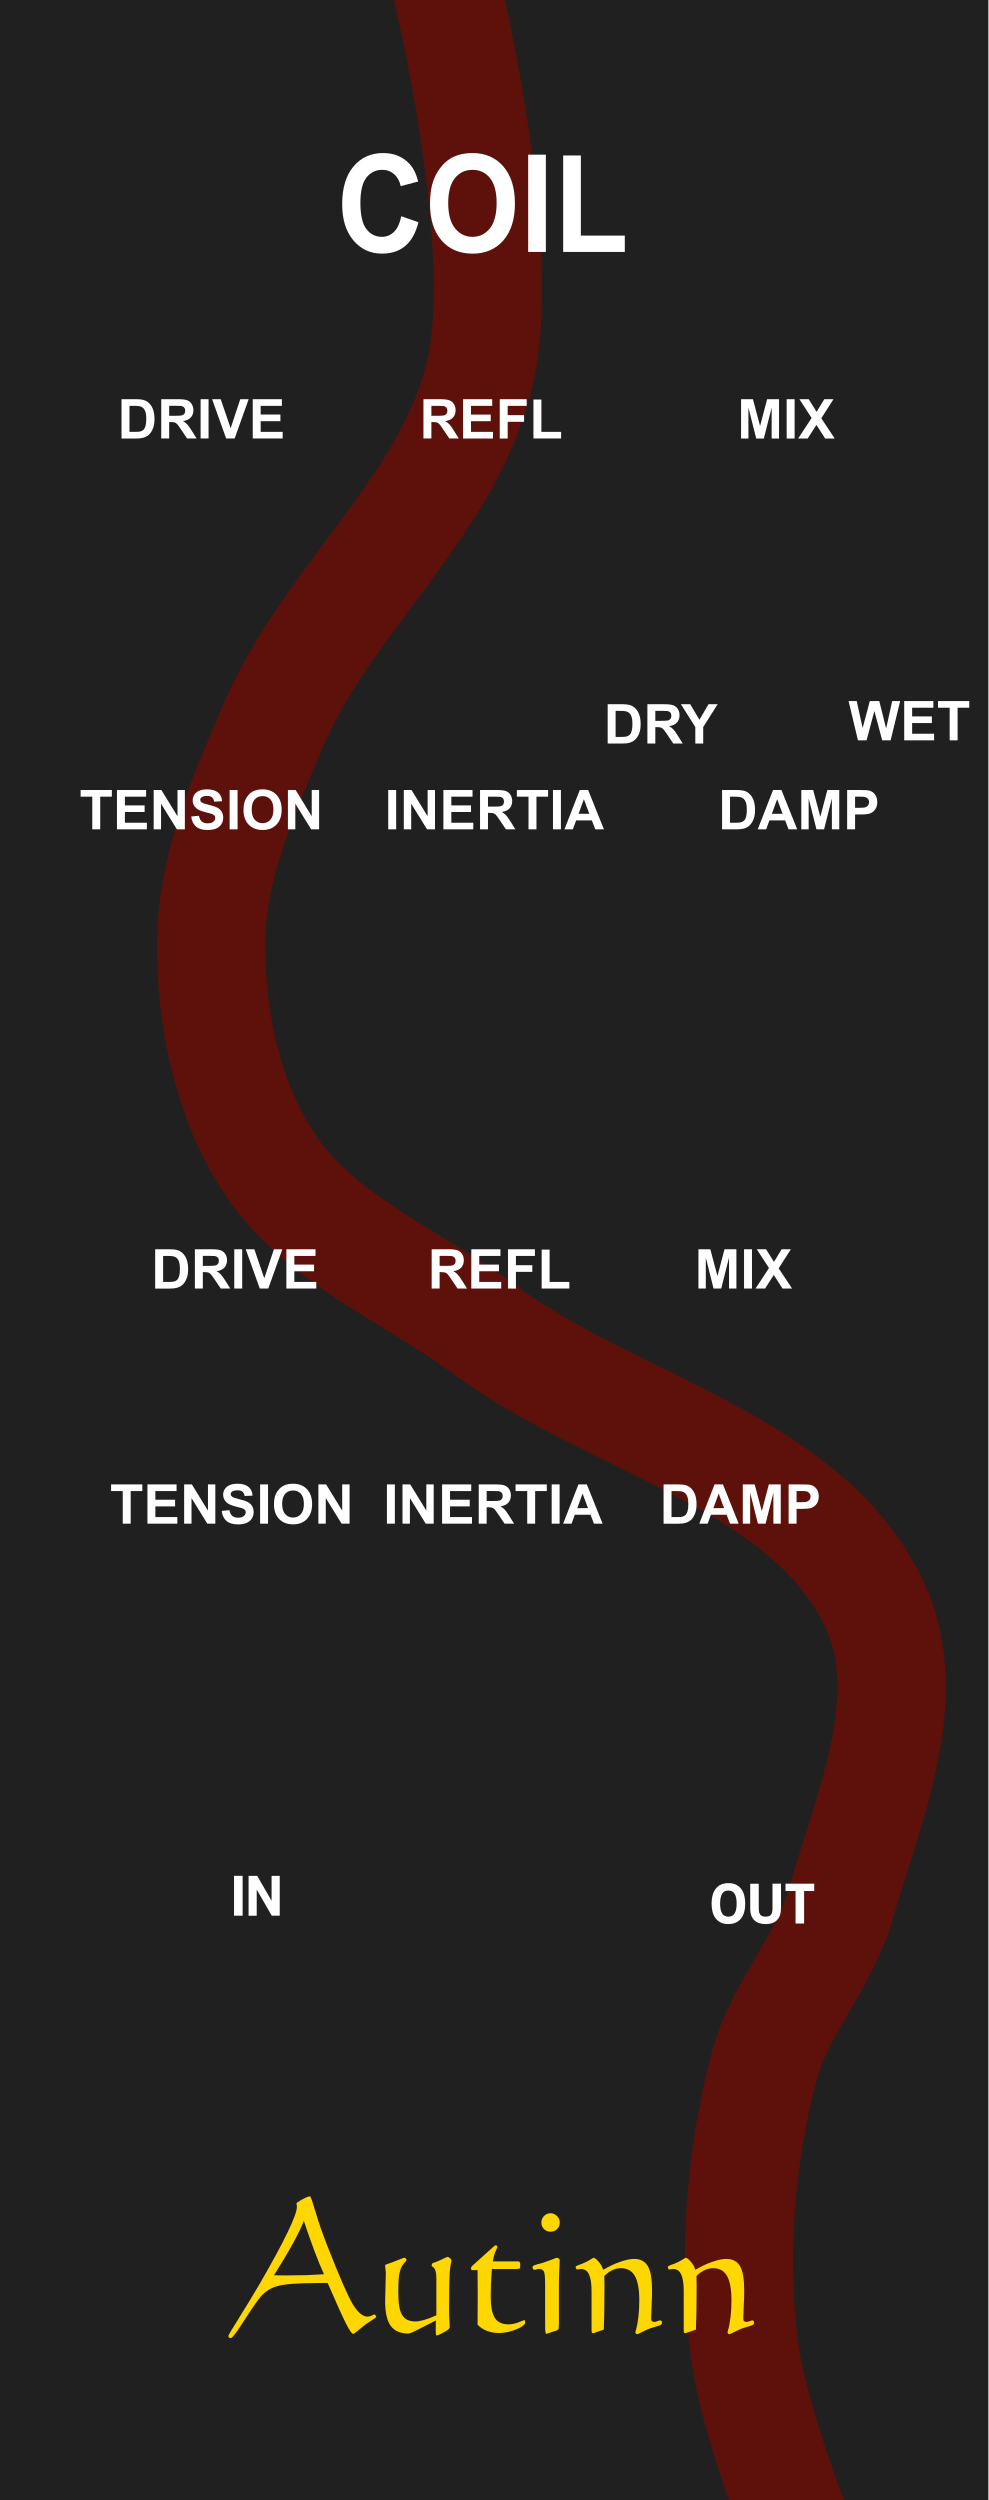
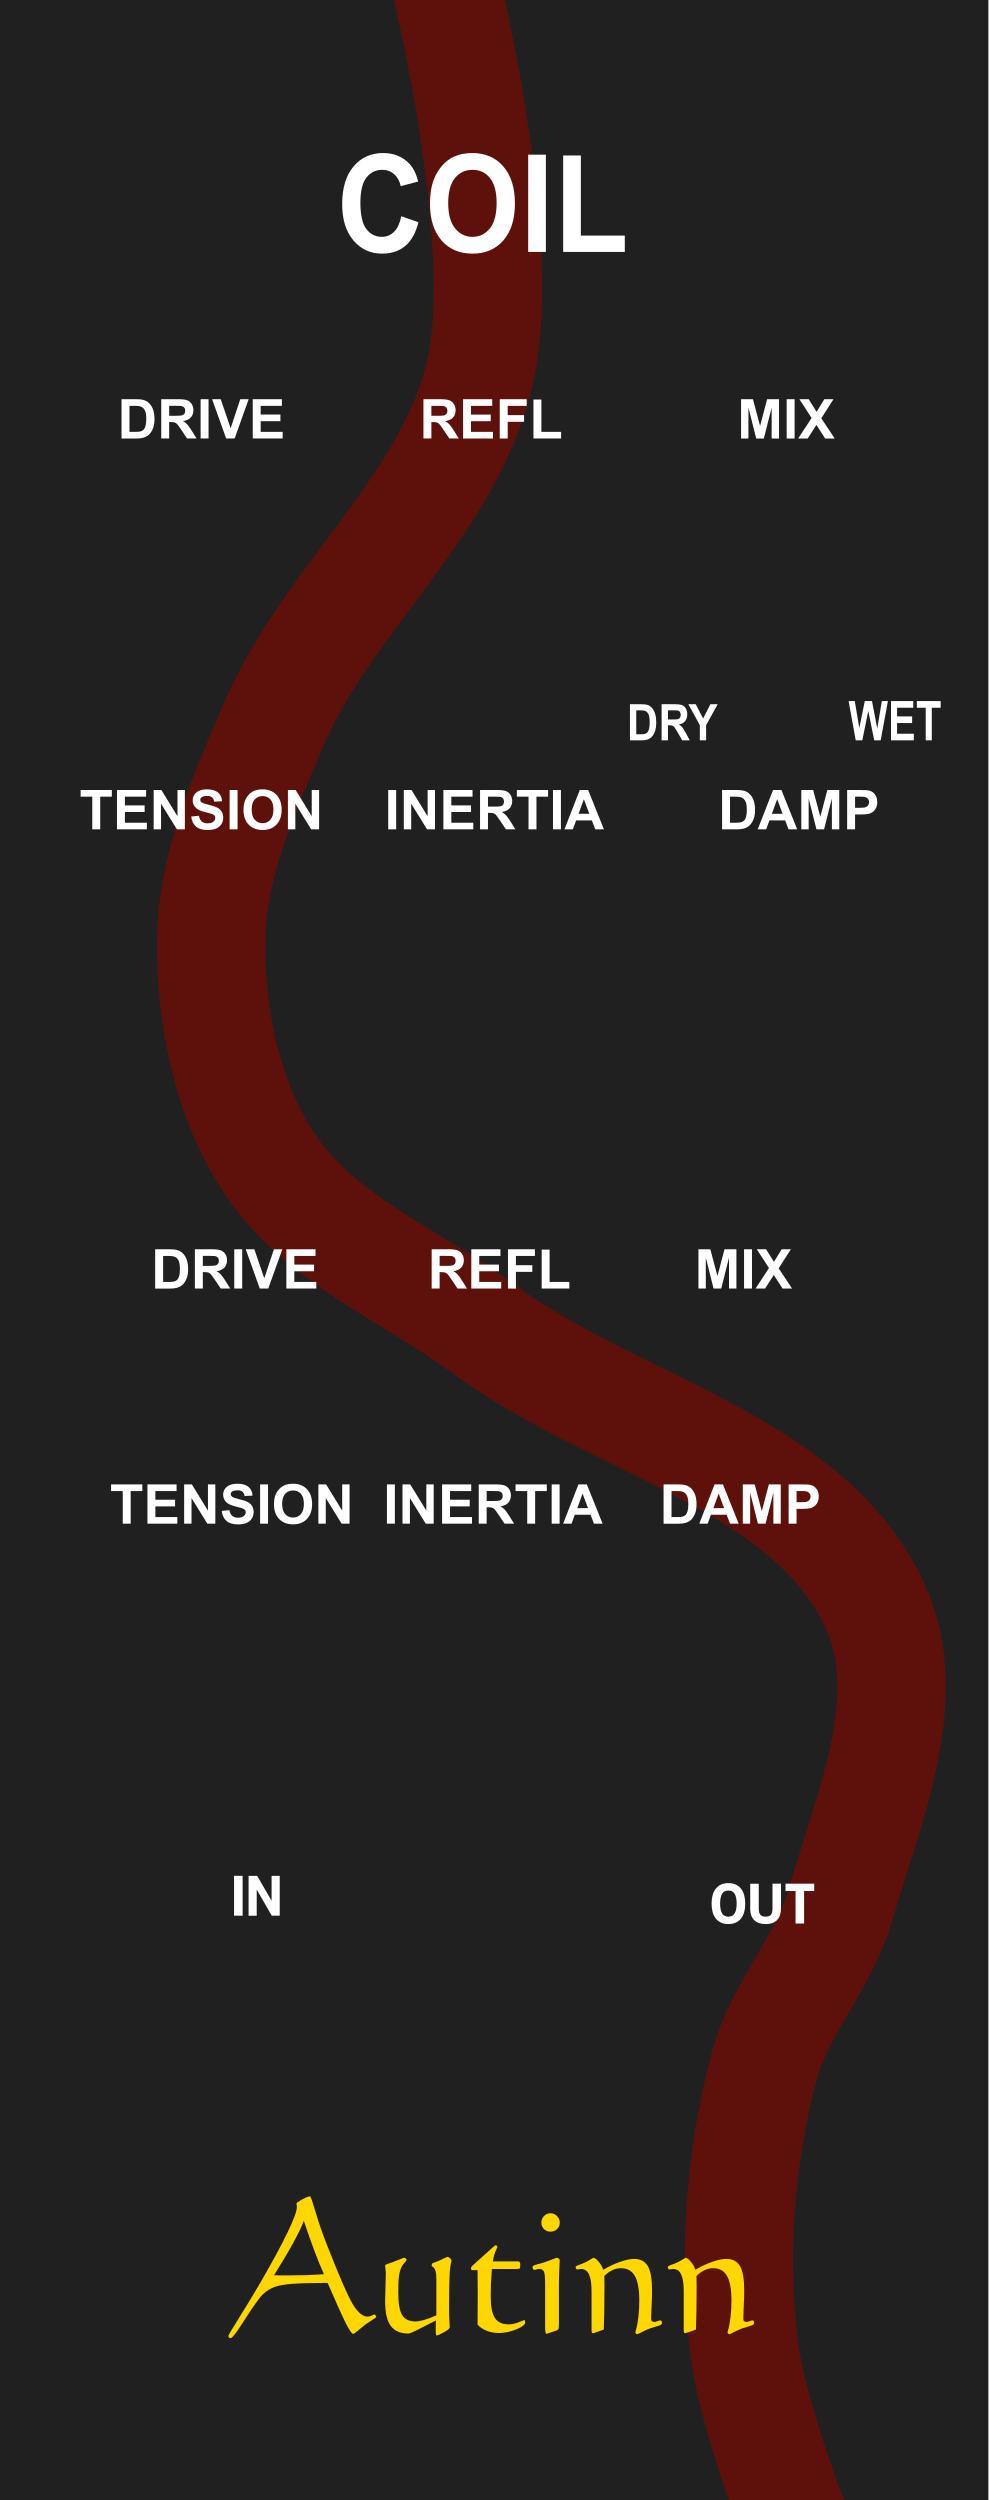
<svg xmlns="http://www.w3.org/2000/svg" width="50.8mm" height="128.5mm" viewBox="0 0 50.8 128.5" version="1.1" id="svg23">
  <defs id="defs23">
    </defs>
  <rect style="fill:#202020;stroke:none" width="50.8" height="128.5" x="0" y="0" id="rect1" />
  <path style="fill:#202020;stroke:#5e110a;stroke-width:5.564;stroke-dasharray:none;stroke-opacity:1" d="m 42.73,134.427 c 0,0 -3.897,-8.993 -4.484,-13.791 -0.584,-4.772 -0.198,-9.737 1.02,-14.388 0.776,-2.965 3.077,-5.37 3.927,-8.315 C 44.611,93.015 47.106,87.372 45.04,82.689 41.72,75.163 31.553,73.267 24.945,68.368 21.197,65.589 16.432,63.714 13.858,59.822 11.665,56.504 10.797,52.251 10.856,48.273 c 0.057,-3.849 1.715,-7.549 3.234,-11.087 2.777,-6.467 9.169,-11.361 10.625,-18.247 1.586,-7.503 -2.541,-22.866 -2.541,-22.866" id="path23" />
  <g transform="matrix(1.254926,0,0,1.254926,10.30863,-246.3034)" id="text3739" style="font-style:normal;font-weight:normal;font-size:7.056px;line-height:1.25;font-family:sans-serif;letter-spacing:0px;word-spacing:0px;fill:#ffd700;fill-opacity:1;stroke:none;stroke-width:0.265" aria-label="Autinn">
    <path id="path4612" style="font-style:normal;font-variant:normal;font-weight:normal;font-stretch:normal;font-family:'Calligraph421 BT';-inkscape-font-specification:'Calligraph421 BT';fill:#ffd700;fill-opacity:1;stroke-width:0.265" d="m 5.056,289.419 q -0.176,-0.379 -0.386,-0.937 -0.21,-0.558 -0.441,-1.251 -0.117,0.327 -0.438,0.909 -0.317,0.582 -0.782,1.319 0.107,0.007 0.224,0.007 0.121,0 0.362,0 0.393,0 0.754,-0.01 0.365,-0.014 0.706,-0.038 z m 0.148,0.355 q -0.1,0 -0.248,0.003 -0.145,0.003 -0.196,0.003 -1.206,0 -1.647,0.134 -0.441,0.134 -0.717,0.506 -0.314,0.42 -0.692,1.02 -0.379,0.596 -0.472,0.596 -0.041,0 -0.065,-0.024 -0.028,-0.024 -0.028,-0.069 0,-0.041 0.448,-0.754 0.448,-0.717 0.837,-1.381 0.754,-1.302 1.137,-2.098 0.386,-0.796 0.386,-1.058 0,-0.034 -0.01,-0.076 -0.01,-0.045 -0.01,-0.052 0,-0.041 0.234,-0.169 0.238,-0.127 0.324,-0.127 0.038,0 0.231,0.658 0.193,0.655 0.462,1.333 0.758,1.936 1.061,2.436 0.307,0.5 0.603,0.5 0.083,0 0.172,-0.045 0.09,-0.048 0.103,-0.048 0.021,0 0.048,0.038 0.031,0.038 0.031,0.069 0,0.021 -0.155,0.117 -0.155,0.097 -0.293,0.193 -0.127,0.097 -0.293,0.241 -0.162,0.141 -0.207,0.141 -0.076,0 -0.293,-0.424 -0.214,-0.424 -0.751,-1.664 z" />
    <path id="path4614" style="font-style:normal;font-variant:normal;font-weight:normal;font-stretch:normal;font-family:'Calligraph421 BT';-inkscape-font-specification:'Calligraph421 BT';fill:#ffd700;fill-opacity:1;stroke-width:0.265" d="m 9.641,291.311 q -0.245,0.121 -0.61,0.31 -0.431,0.227 -0.517,0.227 -0.496,0 -0.727,-0.317 -0.227,-0.317 -0.227,-1.009 0,-0.169 0.014,-0.558 0.014,-0.393 0.014,-0.613 0,-0.048 -0.014,-0.145 -0.014,-0.1 -0.014,-0.152 0,-0.028 0.121,-0.065 0.096,-0.031 0.162,-0.055 0.152,-0.055 0.307,-0.121 0.158,-0.069 0.172,-0.069 0.052,0 0.083,0.024 0.031,0.021 0.031,0.059 0,0.041 -0.076,0.117 -0.072,0.076 -0.107,0.138 -0.083,0.141 -0.121,0.376 -0.034,0.234 -0.034,0.71 0,0.658 0.158,0.923 0.162,0.262 0.548,0.262 0.141,0 0.365,-0.065 0.227,-0.066 0.489,-0.186 v -1.512 q 0,-0.403 -0.162,-0.486 -0.031,-0.014 -0.031,-0.028 0,-0.11 0.083,-0.131 0.024,-0.003 0.045,-0.01 0.152,-0.055 0.324,-0.141 0.172,-0.086 0.2,-0.086 0.045,0 0.103,0.055 0.059,0.055 0.059,0.093 0,0.003 -0.007,0.031 -0.048,0.179 -0.065,0.438 -0.014,0.238 -0.021,0.63 -0.007,0.389 -0.007,0.865 0,0.369 0.024,0.706 0.003,0.052 0.003,0.062 0,0.079 -0.238,0.207 -0.238,0.131 -0.296,0.131 -0.021,0 -0.031,-0.031 -0.007,-0.028 -0.007,-0.097 v -0.103 q 0,-0.076 0,-0.172 0.003,-0.097 0.007,-0.21 z" />
    <path id="path4616" style="font-style:normal;font-variant:normal;font-weight:normal;font-stretch:normal;font-family:'Calligraph421 BT';-inkscape-font-specification:'Calligraph421 BT';fill:#ffd700;fill-opacity:1;stroke-width:0.265" d="m 11.346,291.486 q 0.003,-0.307 0.003,-0.603 0.003,-0.296 0.003,-0.658 0,-0.217 -0.003,-0.462 0,-0.245 -0.003,-0.513 h -0.196 q -0.045,0 -0.059,-0.01 -0.01,-0.014 -0.014,-0.059 0.003,-0.072 0.062,-0.117 0.021,-0.017 0.028,-0.024 l 0.799,-0.72 q 0.055,-0.055 0.079,-0.069 0.024,-0.017 0.048,-0.017 0.024,0 0.045,0.021 0.021,0.017 0.021,0.045 0,0.01 -0.034,0.083 -0.121,0.255 -0.152,0.51 h 1.037 q 0.048,0 0.065,0.034 0.021,0.034 0.021,0.121 0,0.103 -0.024,0.131 -0.024,0.024 -0.158,0.024 h -0.982 q -0.024,0.303 -0.038,0.589 -0.01,0.282 -0.01,0.537 0,0.613 0.169,0.878 0.172,0.265 0.558,0.265 0.2,0 0.417,-0.086 0.217,-0.09 0.231,-0.09 0.014,0 0.024,0.017 0.01,0.014 0.01,0.031 v 0.052 q 0,0.134 -0.365,0.282 -0.365,0.148 -0.706,0.148 -0.269,0 -0.5,-0.09 -0.231,-0.09 -0.376,-0.251 z" />
    <path id="path4618" style="font-style:normal;font-variant:normal;font-weight:normal;font-stretch:normal;font-family:'Calligraph421 BT';-inkscape-font-specification:'Calligraph421 BT';fill:#ffd700;fill-opacity:1;stroke-width:0.265" d="m 14.678,289.922 v 1.557 q 0,0.048 -0.007,0.103 0,0.014 0,0.017 0,0.048 -0.024,0.079 -0.021,0.028 -0.076,0.048 -0.124,0.041 -0.262,0.086 -0.138,0.048 -0.141,0.048 -0.028,0 -0.041,-0.062 -0.014,-0.062 -0.014,-0.314 v -1.698 q 0,-0.389 -0.055,-0.486 -0.055,-0.1 -0.2,-0.1 -0.038,0 -0.1,0.021 -0.059,0.021 -0.076,0.021 -0.038,0 -0.062,-0.035 -0.024,-0.034 -0.024,-0.093 0.003,-0.052 0.203,-0.103 0.141,-0.034 0.234,-0.065 0.169,-0.055 0.355,-0.127 0.186,-0.076 0.21,-0.076 0.034,0 0.072,0.034 0.041,0.034 0.041,0.069 0,0.014 -0.003,0.083 -0.031,0.479 -0.031,0.992 z m -0.348,-3.001 q 0.158,0 0.269,0.114 0.114,0.114 0.114,0.269 0,0.158 -0.11,0.265 -0.11,0.107 -0.272,0.107 -0.155,0 -0.265,-0.107 -0.107,-0.11 -0.107,-0.265 0,-0.158 0.107,-0.269 0.11,-0.114 0.265,-0.114 z" />
    <path id="path4620" style="font-style:normal;font-variant:normal;font-weight:normal;font-stretch:normal;font-family:'Calligraph421 BT';-inkscape-font-specification:'Calligraph421 BT';fill:#ffd700;fill-opacity:1;stroke-width:0.265" d="m 16.015,291.707 v -1.581 q 0,-0.486 -0.107,-0.703 -0.103,-0.22 -0.331,-0.22 -0.031,0 -0.079,0.01 -0.045,0.01 -0.062,0.01 -0.034,0 -0.055,-0.028 -0.017,-0.028 -0.017,-0.079 0,-0.034 0.131,-0.079 0.096,-0.031 0.152,-0.055 0.21,-0.086 0.389,-0.207 0.048,-0.031 0.055,-0.031 0.072,0 0.203,0.148 0.131,0.145 0.2,0.344 0.348,-0.207 0.689,-0.324 0.341,-0.121 0.575,-0.121 0.389,0 0.562,0.296 0.172,0.293 0.172,0.989 0,0.32 -0.021,0.706 -0.017,0.386 -0.017,0.441 0,0.086 0.031,0.117 0.031,0.031 0.11,0.031 0.041,0 0.121,-0.031 0.083,-0.031 0.121,-0.031 0.028,0 0.045,0.031 0.017,0.031 0.017,0.083 0,0.072 -0.196,0.124 -0.165,0.045 -0.282,0.086 -0.169,0.066 -0.341,0.152 -0.169,0.09 -0.189,0.09 -0.034,0 -0.059,-0.024 -0.024,-0.021 -0.024,-0.055 0,-0.007 0.014,-0.052 0.148,-0.51 0.148,-1.254 0,-0.686 -0.183,-1.003 -0.183,-0.317 -0.572,-0.317 -0.176,0 -0.351,0.083 -0.172,0.083 -0.327,0.238 0,0.048 0.003,0.203 0.003,0.152 0.003,0.255 0,0.527 -0.007,0.978 -0.007,0.448 -0.021,0.758 l -0.403,0.141 q -0.003,0 -0.014,0.003 -0.01,0.003 -0.028,0.003 -0.031,0 -0.045,-0.028 -0.01,-0.028 -0.01,-0.1 z" />
    <path id="path4622" style="font-style:normal;font-variant:normal;font-weight:normal;font-stretch:normal;font-family:'Calligraph421 BT';-inkscape-font-specification:'Calligraph421 BT';fill:#ffd700;fill-opacity:1;stroke-width:0.265" d="m 19.79,291.707 v -1.581 q 0,-0.486 -0.107,-0.703 -0.103,-0.22 -0.331,-0.22 -0.031,0 -0.079,0.01 -0.045,0.01 -0.062,0.01 -0.034,0 -0.055,-0.028 -0.017,-0.028 -0.017,-0.079 0,-0.034 0.131,-0.079 0.096,-0.031 0.152,-0.055 0.21,-0.086 0.389,-0.207 0.048,-0.031 0.055,-0.031 0.072,0 0.203,0.148 0.131,0.145 0.2,0.344 0.348,-0.207 0.689,-0.324 0.341,-0.121 0.575,-0.121 0.389,0 0.562,0.296 0.172,0.293 0.172,0.989 0,0.32 -0.021,0.706 -0.017,0.386 -0.017,0.441 0,0.086 0.031,0.117 0.031,0.031 0.11,0.031 0.041,0 0.121,-0.031 0.083,-0.031 0.121,-0.031 0.028,0 0.045,0.031 0.017,0.031 0.017,0.083 0,0.072 -0.196,0.124 -0.165,0.045 -0.282,0.086 -0.169,0.066 -0.341,0.152 -0.169,0.09 -0.189,0.09 -0.034,0 -0.059,-0.024 -0.024,-0.021 -0.024,-0.055 0,-0.007 0.014,-0.052 0.148,-0.51 0.148,-1.254 0,-0.686 -0.183,-1.003 -0.183,-0.317 -0.572,-0.317 -0.176,0 -0.351,0.083 -0.172,0.083 -0.327,0.238 0,0.048 0.003,0.203 0.003,0.152 0.003,0.255 0,0.527 -0.007,0.978 -0.007,0.448 -0.021,0.758 l -0.403,0.141 q -0.003,0 -0.014,0.003 -0.01,0.003 -0.028,0.003 -0.031,0 -0.045,-0.028 -0.01,-0.028 -0.01,-0.1 z" />
  </g>
  <text xml:space="preserve" style="font-weight:bold;font-size:5.644px;font-family:sans-serif;-inkscape-font-specification:'sans-serif Bold';writing-mode:lr-tb;direction:ltr;fill:#202020;stroke:#5e110a;stroke-width:5.564;stroke-dasharray:none;stroke-opacity:1" x="16.169" y="11.106" id="text24">
    <tspan id="tspan24" style="stroke-width:5.564" x="16.169" y="11.106" />
  </text>
  <g aria-label="IN" style="font-style:normal;font-variant:normal;font-weight:500;font-stretch:normal;font-size:2.117px;line-height:1.25;font-family:OldSansBlack;-inkscape-font-specification:'OldSansBlack, Medium';font-variant-ligatures:normal;font-variant-position:normal;font-variant-caps:normal;font-variant-numeric:normal;font-variant-alternates:normal;font-feature-settings:normal;text-indent:0;text-align:start;text-decoration:none;text-decoration-line:none;text-decoration-style:solid;text-decoration-color:#000000;letter-spacing:0px;word-spacing:0px;text-transform:none;writing-mode:lr-tb;direction:ltr;text-orientation:mixed;dominant-baseline:auto;baseline-shift:baseline;text-anchor:start;white-space:normal;shape-padding:0;vector-effect:none;fill:#ffffff;fill-opacity:1;stroke:none;stroke-width:0.265;stroke-linecap:butt;stroke-linejoin:miter;stroke-miterlimit:4;stroke-dasharray:none;stroke-dashoffset:0;stroke-opacity:1" id="text893" transform="matrix(1.3,0,0,1.3,5.410701,-256.733)">
    <path d="m 5.092,273.23 h 0.339 v -1.575 H 5.092 Z" style="stroke-width:0.265" id="path1716" />
    <path d="m 6.583,273.23 h 0.315 v -1.575 H 6.576 v 0.986 L 6.007,271.656 H 5.666 v 1.575 h 0.322 v -1.033 z" style="stroke-width:0.265" id="path1718" />
  </g>
  <g aria-label="OUT" style="font-style:normal;font-variant:normal;font-weight:500;font-stretch:normal;font-size:2.117px;line-height:1.25;font-family:OldSansBlack;-inkscape-font-specification:'OldSansBlack, Medium';font-variant-ligatures:normal;font-variant-position:normal;font-variant-caps:normal;font-variant-numeric:normal;font-variant-alternates:normal;font-feature-settings:normal;text-indent:0;text-align:start;text-decoration:none;text-decoration-line:none;text-decoration-style:solid;text-decoration-color:#000000;letter-spacing:0px;word-spacing:0px;text-transform:none;writing-mode:lr-tb;direction:ltr;text-orientation:mixed;dominant-baseline:auto;baseline-shift:baseline;text-anchor:start;white-space:normal;shape-padding:0;vector-effect:none;fill:#ffffff;fill-opacity:1;stroke:none;stroke-width:0.265;stroke-linecap:butt;stroke-linejoin:miter;stroke-miterlimit:4;stroke-dasharray:none;stroke-dashoffset:0;stroke-opacity:1" id="text897" transform="matrix(1.3,0,0,1.3,0.7929385,-256.2168)">
    <path d="m 28.686,272.948 q 0.169,-0.21 0.169,-0.593 0,-0.163 -0.036,-0.309 -0.034,-0.148 -0.114,-0.258 -0.078,-0.112 -0.205,-0.176 -0.125,-0.066 -0.309,-0.066 -0.184,0 -0.311,0.066 -0.127,0.064 -0.207,0.176 -0.078,0.11 -0.114,0.258 -0.034,0.146 -0.034,0.309 0,0.163 0.034,0.311 0.036,0.146 0.114,0.258 0.08,0.11 0.207,0.176 0.127,0.064 0.311,0.064 0.324,0 0.495,-0.216 z m -0.25,-0.982 q 0.08,0.131 0.08,0.389 0,0.258 -0.08,0.389 -0.076,0.127 -0.246,0.127 -0.171,0 -0.248,-0.127 -0.08,-0.131 -0.08,-0.389 0,-0.258 0.08,-0.389 0.076,-0.127 0.248,-0.127 0.169,0 0.246,0.127 z" style="stroke-width:0.265" id="path1721" />
    <path d="m 30.113,273.005 q 0.157,-0.159 0.157,-0.459 v -0.978 h -0.337 v 0.974 q 0,0.182 -0.061,0.256 -0.03,0.036 -0.083,0.055 -0.051,0.019 -0.131,0.019 -0.15,0 -0.207,-0.076 -0.061,-0.074 -0.061,-0.258 v -0.969 h -0.337 v 0.993 q 0,0.292 0.159,0.449 0.161,0.155 0.451,0.155 0.294,0 0.451,-0.159 z" style="stroke-width:0.265" id="path1723" />
    <path d="m 31.183,271.858 h 0.4 v -0.29 h -1.135 v 0.29 h 0.398 v 1.285 h 0.337 z" style="stroke-width:0.265" id="path1725" />
  </g>
  <path style="font-weight:bold;font-size:7.761px;font-family:Arial;-inkscape-font-specification:'Arial Bold';fill:#ffffff;stroke-width:4.751" d="m 20.626,11.113 0.881,0.31 q -0.203,0.819 -0.675,1.218 -0.47,0.396 -1.194,0.396 -0.896,0 -1.473,-0.679 -0.577,-0.682 -0.577,-1.862 0,-1.248 0.58,-1.937 0.58,-0.692 1.526,-0.692 0.826,0 1.341,0.542 0.307,0.321 0.46,0.921 l -0.899,0.239 Q 20.516,9.179 20.261,8.954 20.009,8.729 19.647,8.729 q -0.5,0 -0.813,0.399 -0.31,0.399 -0.31,1.293 0,0.948 0.307,1.351 0.307,0.402 0.798,0.402 0.362,0 0.623,-0.256 0.261,-0.256 0.374,-0.805 z m 1.476,-0.631 q 0,-0.764 0.206,-1.282 0.153,-0.382 0.417,-0.686 0.267,-0.304 0.583,-0.45 0.421,-0.198 0.97,-0.198 0.995,0 1.59,0.686 0.599,0.686 0.599,1.907 0,1.211 -0.592,1.896 -0.592,0.682 -1.584,0.682 -1.004,0 -1.596,-0.679 -0.592,-0.682 -0.592,-1.876 z m 0.936,-0.034 q 0,0.849 0.353,1.289 0.353,0.437 0.896,0.437 0.543,0 0.89,-0.433 0.35,-0.437 0.35,-1.306 0,-0.859 -0.341,-1.282 -0.338,-0.423 -0.899,-0.423 -0.562,0 -0.906,0.43 -0.344,0.426 -0.344,1.289 z m 4.11,2.503 V 7.951 h 0.909 v 5 z m 1.799,0 V 7.992 H 29.856 V 12.109 h 2.259 v 0.842 z" id="text1" aria-label="COIL" />
  <path d="m 6.247,20.518 h 0.746 q 0.252,0 0.384,0.039 0.178,0.052 0.305,0.186 0.127,0.134 0.193,0.328 0.066,0.193 0.066,0.477 0,0.249 -0.062,0.43 -0.076,0.22 -0.216,0.357 -0.106,0.103 -0.287,0.161 -0.135,0.043 -0.361,0.043 H 6.247 Z m 0.408,0.342 v 1.338 h 0.305 q 0.171,0 0.247,-0.019 0.099,-0.025 0.164,-0.084 0.066,-0.059 0.107,-0.194 0.041,-0.136 0.041,-0.371 0,-0.234 -0.041,-0.36 -0.041,-0.125 -0.116,-0.196 -0.074,-0.07 -0.189,-0.095 -0.085,-0.019 -0.335,-0.019 z m 1.633,1.678 v -2.02 h 0.859 q 0.324,0 0.47,0.055 0.147,0.054 0.236,0.193 0.088,0.139 0.088,0.318 0,0.227 -0.134,0.376 -0.134,0.147 -0.4,0.186 0.132,0.077 0.218,0.169 0.087,0.092 0.233,0.328 l 0.247,0.394 H 9.616 l -0.295,-0.44 q -0.157,-0.236 -0.215,-0.296 -0.058,-0.062 -0.123,-0.084 -0.065,-0.023 -0.205,-0.023 h -0.083 v 0.843 z m 0.408,-1.166 h 0.302 q 0.294,0 0.367,-0.025 0.073,-0.025 0.114,-0.085 0.041,-0.061 0.041,-0.152 0,-0.102 -0.055,-0.164 -0.054,-0.063 -0.153,-0.08 -0.05,-0.007 -0.298,-0.007 h -0.318 z m 1.616,1.166 v -2.02 h 0.408 v 2.02 z m 1.312,0 -0.722,-2.02 h 0.442 l 0.511,1.495 0.495,-1.495 h 0.433 l -0.723,2.02 z m 1.367,0 v -2.02 h 1.498 v 0.342 h -1.09 v 0.448 h 1.014 v 0.34 h -1.014 v 0.55 h 1.129 v 0.34 z" id="text2" style="font-weight:bold;font-size:2.822px;font-family:Arial;-inkscape-font-specification:'Arial Bold';fill:#ffffff;stroke-width:5.564" aria-label="DRIVE" />
  <path d="m 21.765,22.539 v -2.02 h 0.859 q 0.324,0 0.47,0.055 0.147,0.054 0.236,0.193 0.088,0.139 0.088,0.318 0,0.227 -0.134,0.376 -0.134,0.147 -0.4,0.186 0.132,0.077 0.218,0.169 0.087,0.092 0.233,0.328 l 0.247,0.394 h -0.488 l -0.295,-0.44 q -0.157,-0.236 -0.215,-0.296 -0.058,-0.062 -0.123,-0.084 -0.065,-0.023 -0.205,-0.023 h -0.083 v 0.843 z m 0.408,-1.166 h 0.302 q 0.294,0 0.367,-0.025 0.073,-0.025 0.114,-0.085 0.041,-0.061 0.041,-0.152 0,-0.102 -0.055,-0.164 -0.054,-0.063 -0.153,-0.08 -0.05,-0.007 -0.298,-0.007 h -0.318 z m 1.629,1.166 v -2.02 h 1.498 v 0.342 h -1.09 v 0.448 h 1.014 v 0.34 h -1.014 v 0.55 h 1.129 v 0.34 z m 1.885,0 v -2.02 h 1.385 v 0.342 h -0.977 v 0.478 h 0.843 v 0.342 h -0.843 v 0.859 z m 1.732,0 v -2.004 h 0.408 v 1.663 h 1.014 v 0.34 z" id="text3" style="font-weight:bold;font-size:2.822px;font-family:Arial;-inkscape-font-specification:'Arial Bold';fill:#ffffff;stroke-width:5.564" aria-label="REFL" />
  <path d="m 38.091,22.539 v -2.02 h 0.61 l 0.367,1.378 0.362,-1.378 h 0.612 v 2.02 h -0.379 v -1.59 l -0.401,1.59 h -0.393 l -0.4,-1.59 v 1.59 z m 2.344,0 v -2.02 h 0.408 v 2.02 z m 0.591,0 0.69,-1.054 -0.626,-0.966 h 0.477 l 0.405,0.649 0.397,-0.649 h 0.473 l -0.628,0.981 0.69,1.039 h -0.492 l -0.448,-0.699 -0.449,0.699 z" id="text4" style="font-weight:bold;font-size:2.822px;font-family:Arial;-inkscape-font-specification:'Arial Bold';fill:#ffffff;stroke-width:5.564" aria-label="MIX" />
  <path d="M 4.743,42.627 V 40.949 H 4.144 V 40.607 H 5.749 V 40.949 H 5.151 v 1.678 z m 1.269,0 v -2.02 h 1.498 v 0.342 h -1.09 v 0.448 h 1.014 v 0.34 h -1.014 v 0.55 h 1.129 v 0.34 z m 1.887,0 v -2.02 h 0.397 l 0.827,1.349 v -1.349 h 0.379 V 42.627 H 9.092 L 8.278,41.31 v 1.317 z m 1.931,-0.657 0.397,-0.039 q 0.036,0.2 0.145,0.294 0.11,0.094 0.296,0.094 0.197,0 0.296,-0.083 0.101,-0.084 0.101,-0.196 0,-0.072 -0.043,-0.121 -0.041,-0.051 -0.146,-0.088 -0.072,-0.025 -0.327,-0.088 -0.328,-0.081 -0.46,-0.2 -0.186,-0.167 -0.186,-0.407 0,-0.154 0.087,-0.288 0.088,-0.135 0.252,-0.205 0.165,-0.07 0.398,-0.07 0.38,0 0.572,0.167 0.193,0.167 0.203,0.445 l -0.408,0.018 q -0.026,-0.156 -0.113,-0.223 -0.085,-0.069 -0.258,-0.069 -0.178,0 -0.278,0.073 -0.065,0.047 -0.065,0.125 0,0.072 0.061,0.123 0.077,0.065 0.375,0.135 0.298,0.07 0.44,0.146 0.143,0.074 0.223,0.205 0.081,0.13 0.081,0.321 0,0.174 -0.096,0.325 -0.096,0.152 -0.273,0.226 -0.176,0.073 -0.44,0.073 -0.383,0 -0.588,-0.176 Q 9.869,42.309 9.829,41.97 Z M 11.803,42.627 v -2.02 h 0.408 v 2.02 z m 0.714,-0.998 q 0,-0.309 0.092,-0.518 0.069,-0.154 0.187,-0.277 0.12,-0.123 0.262,-0.182 0.189,-0.08 0.435,-0.08 0.446,0 0.714,0.277 0.269,0.277 0.269,0.77 0,0.489 -0.266,0.766 -0.266,0.276 -0.711,0.276 -0.451,0 -0.717,-0.274 -0.266,-0.276 -0.266,-0.758 z m 0.42,-0.014 q 0,0.343 0.158,0.521 0.158,0.176 0.402,0.176 0.244,0 0.4,-0.175 0.157,-0.176 0.157,-0.528 0,-0.347 -0.153,-0.518 -0.152,-0.171 -0.404,-0.171 -0.252,0 -0.407,0.174 -0.154,0.172 -0.154,0.521 z m 1.862,1.011 v -2.02 h 0.397 l 0.827,1.349 v -1.349 h 0.379 v 2.02 h -0.409 l -0.814,-1.317 v 1.317 z" id="text5" style="font-weight:bold;font-size:2.822px;font-family:Arial;-inkscape-font-specification:'Arial Bold';fill:#ffffff;stroke-width:5.564" aria-label="TENSION" />
  <path d="m 19.955,42.627 v -2.02 h 0.408 v 2.02 z m 0.801,0 v -2.02 h 0.397 l 0.827,1.349 v -1.349 h 0.379 v 2.02 h -0.409 l -0.814,-1.317 v 1.317 z m 2.034,0 v -2.02 h 1.498 v 0.342 h -1.09 v 0.448 h 1.014 v 0.34 h -1.014 v 0.55 h 1.129 v 0.34 z m 1.884,0 v -2.02 h 0.859 q 0.324,0 0.47,0.055 0.147,0.054 0.236,0.193 0.088,0.139 0.088,0.318 0,0.227 -0.134,0.376 -0.134,0.147 -0.4,0.186 0.132,0.077 0.218,0.169 0.087,0.092 0.233,0.328 l 0.247,0.394 h -0.488 l -0.295,-0.44 q -0.157,-0.236 -0.215,-0.296 -0.058,-0.062 -0.123,-0.084 -0.065,-0.023 -0.205,-0.023 h -0.083 v 0.843 z m 0.408,-1.166 h 0.302 q 0.294,0 0.367,-0.025 0.073,-0.025 0.114,-0.085 0.041,-0.061 0.041,-0.152 0,-0.102 -0.055,-0.164 -0.054,-0.063 -0.153,-0.08 -0.05,-0.007 -0.298,-0.007 h -0.318 z m 2.084,1.166 v -1.678 h -0.599 v -0.342 h 1.605 v 0.342 h -0.598 v 1.678 z m 1.257,0 v -2.02 h 0.408 v 2.02 z m 2.618,0 h -0.444 l -0.176,-0.459 h -0.808 l -0.167,0.459 H 29.013 l 0.787,-2.02 h 0.431 z m -0.751,-0.799 -0.278,-0.75 -0.273,0.75 z" id="text6" style="font-weight:bold;font-size:2.822px;font-family:Arial;-inkscape-font-specification:'Arial Bold';fill:#ffffff;stroke-width:5.564" aria-label="INERTIA" />
  <path d="m 37.115,40.607 h 0.746 q 0.252,0 0.384,0.039 0.178,0.052 0.305,0.186 0.127,0.134 0.193,0.328 0.066,0.193 0.066,0.477 0,0.249 -0.062,0.43 -0.076,0.22 -0.216,0.357 -0.106,0.103 -0.287,0.161 -0.135,0.043 -0.361,0.043 h -0.768 z m 0.408,0.342 v 1.338 h 0.305 q 0.171,0 0.247,-0.019 0.099,-0.025 0.164,-0.084 0.066,-0.059 0.107,-0.194 0.041,-0.136 0.041,-0.371 0,-0.234 -0.041,-0.36 -0.041,-0.125 -0.116,-0.196 -0.074,-0.07 -0.189,-0.095 -0.085,-0.019 -0.335,-0.019 z m 3.453,1.678 H 40.532 l -0.176,-0.459 h -0.808 l -0.167,0.459 h -0.433 l 0.787,-2.02 h 0.431 z m -0.751,-0.799 -0.278,-0.75 -0.273,0.75 z m 0.962,0.799 v -2.02 h 0.61 l 0.367,1.378 0.362,-1.378 h 0.612 v 2.02 h -0.379 v -1.59 l -0.401,1.59 h -0.393 l -0.4,-1.59 v 1.59 z m 2.356,0 v -2.02 h 0.655 q 0.372,0 0.485,0.03 0.174,0.045 0.291,0.198 0.117,0.152 0.117,0.393 0,0.186 -0.068,0.313 -0.068,0.127 -0.172,0.2 -0.103,0.072 -0.211,0.095 -0.146,0.029 -0.423,0.029 h -0.266 v 0.762 z M 43.951,40.949 v 0.573 h 0.223 q 0.241,0 0.322,-0.032 0.081,-0.032 0.127,-0.099 0.047,-0.068 0.047,-0.157 0,-0.11 -0.065,-0.182 -0.065,-0.072 -0.164,-0.09 -0.073,-0.014 -0.294,-0.014 z" id="text7" style="font-weight:bold;font-size:2.822px;font-family:Arial;-inkscape-font-specification:'Arial Bold';fill:#ffffff;stroke-width:5.564" aria-label="DAMP" />
  <path d="m 7.976,64.212 h 0.746 q 0.252,0 0.384,0.039 0.178,0.052 0.305,0.186 0.127,0.134 0.193,0.328 0.066,0.193 0.066,0.477 0,0.249 -0.062,0.43 -0.076,0.22 -0.216,0.357 -0.106,0.103 -0.287,0.161 -0.135,0.043 -0.361,0.043 H 7.976 Z m 0.408,0.342 v 1.338 h 0.305 q 0.171,0 0.247,-0.019 0.099,-0.025 0.164,-0.084 0.066,-0.059 0.107,-0.194 0.041,-0.136 0.041,-0.371 0,-0.234 -0.041,-0.36 -0.041,-0.125 -0.116,-0.196 -0.074,-0.07 -0.189,-0.095 -0.085,-0.019 -0.335,-0.019 z m 1.633,1.678 v -2.02 h 0.859 q 0.324,0 0.47,0.055 0.147,0.054 0.236,0.193 0.088,0.139 0.088,0.318 0,0.227 -0.134,0.376 -0.134,0.147 -0.4,0.186 0.132,0.077 0.218,0.169 0.087,0.092 0.233,0.328 l 0.247,0.394 h -0.488 l -0.295,-0.44 q -0.157,-0.236 -0.215,-0.296 -0.058,-0.062 -0.123,-0.084 -0.065,-0.023 -0.205,-0.023 h -0.083 v 0.843 z m 0.408,-1.166 h 0.302 q 0.294,0 0.367,-0.025 0.073,-0.025 0.114,-0.085 0.041,-0.061 0.041,-0.152 0,-0.102 -0.055,-0.164 -0.054,-0.063 -0.153,-0.08 -0.05,-0.007 -0.298,-0.007 h -0.318 z m 1.616,1.166 v -2.02 h 0.408 v 2.02 z m 1.312,0 -0.722,-2.02 h 0.442 l 0.511,1.495 0.495,-1.495 h 0.433 l -0.723,2.02 z m 1.367,0 v -2.02 h 1.498 v 0.342 h -1.09 v 0.448 h 1.014 v 0.34 h -1.014 v 0.55 h 1.129 v 0.34 z" id="text2-5" style="font-weight:bold;font-size:2.822px;font-family:Arial;-inkscape-font-specification:'Arial Bold';fill:#ffffff;stroke-width:5.564" aria-label="DRIVE" />
  <path d="M 22.188,66.232 V 64.212 h 0.859 q 0.324,0 0.47,0.055 0.147,0.054 0.236,0.193 0.088,0.139 0.088,0.318 0,0.227 -0.134,0.376 -0.134,0.147 -0.4,0.186 0.132,0.077 0.218,0.169 0.087,0.092 0.233,0.328 l 0.247,0.394 h -0.488 l -0.295,-0.44 q -0.157,-0.236 -0.215,-0.296 -0.058,-0.062 -0.123,-0.084 -0.065,-0.023 -0.205,-0.023 h -0.083 v 0.843 z m 0.408,-1.166 h 0.302 q 0.294,0 0.367,-0.025 0.073,-0.025 0.114,-0.085 0.041,-0.061 0.041,-0.152 0,-0.102 -0.055,-0.164 -0.054,-0.063 -0.153,-0.08 -0.05,-0.007 -0.298,-0.007 h -0.318 z m 1.629,1.166 V 64.212 h 1.498 v 0.342 h -1.09 v 0.448 h 1.014 v 0.34 h -1.014 v 0.55 h 1.129 v 0.34 z m 1.885,0 V 64.212 h 1.385 v 0.342 h -0.977 v 0.478 H 27.361 v 0.342 h -0.843 v 0.859 z m 1.732,0 v -2.004 h 0.408 v 1.663 h 1.014 v 0.34 z" id="text3-1" style="font-weight:bold;font-size:2.822px;font-family:Arial;-inkscape-font-specification:'Arial Bold';fill:#ffffff;stroke-width:5.564" aria-label="REFL" />
  <path d="m 35.9,66.232 v -2.02 h 0.61 l 0.367,1.378 0.362,-1.378 h 0.612 v 2.02 h -0.379 v -1.59 l -0.401,1.59 h -0.393 l -0.4,-1.59 v 1.59 z m 2.344,0 v -2.02 h 0.408 v 2.02 z m 0.591,0 0.69,-1.054 -0.626,-0.966 h 0.477 l 0.405,0.649 0.397,-0.649 h 0.473 l -0.628,0.981 0.69,1.039 h -0.492 l -0.448,-0.699 -0.449,0.699 z" id="text4-7" style="font-weight:bold;font-size:2.822px;font-family:Arial;-inkscape-font-specification:'Arial Bold';fill:#ffffff;stroke-width:5.564" aria-label="MIX" />
  <path d="m 6.309,78.318 v -1.678 H 5.71 V 76.298 H 7.315 v 0.342 H 6.717 v 1.678 z m 1.269,0 V 76.298 h 1.498 v 0.342 h -1.09 v 0.448 h 1.014 v 0.34 h -1.014 v 0.55 h 1.129 v 0.34 z m 1.887,0 V 76.298 h 0.397 l 0.827,1.349 V 76.298 h 0.379 v 2.02 H 10.658 L 9.844,77.001 v 1.317 z m 1.931,-0.657 0.397,-0.039 q 0.036,0.2 0.145,0.294 0.11,0.094 0.296,0.094 0.197,0 0.296,-0.083 0.101,-0.084 0.101,-0.196 0,-0.072 -0.043,-0.121 -0.041,-0.051 -0.146,-0.088 -0.072,-0.025 -0.327,-0.088 -0.328,-0.081 -0.46,-0.2 -0.186,-0.167 -0.186,-0.407 0,-0.154 0.087,-0.288 0.088,-0.135 0.252,-0.205 0.165,-0.07 0.398,-0.07 0.38,0 0.572,0.167 0.193,0.167 0.203,0.445 l -0.408,0.018 q -0.026,-0.156 -0.113,-0.223 -0.085,-0.069 -0.258,-0.069 -0.178,0 -0.278,0.073 -0.065,0.047 -0.065,0.125 0,0.072 0.061,0.123 0.077,0.065 0.375,0.135 0.298,0.07 0.44,0.146 0.143,0.074 0.223,0.205 0.081,0.13 0.081,0.321 0,0.174 -0.096,0.325 -0.096,0.152 -0.273,0.226 -0.176,0.073 -0.44,0.073 -0.383,0 -0.588,-0.176 -0.205,-0.178 -0.245,-0.517 z m 1.973,0.657 V 76.298 h 0.408 v 2.02 z m 0.714,-0.998 q 0,-0.309 0.092,-0.518 0.069,-0.154 0.187,-0.277 0.12,-0.123 0.262,-0.182 0.189,-0.08 0.435,-0.08 0.446,0 0.714,0.277 0.269,0.277 0.269,0.77 0,0.489 -0.266,0.766 -0.266,0.276 -0.711,0.276 -0.451,0 -0.717,-0.274 -0.266,-0.276 -0.266,-0.758 z m 0.42,-0.014 q 0,0.343 0.158,0.521 0.158,0.176 0.402,0.176 0.244,0 0.4,-0.175 0.157,-0.176 0.157,-0.528 0,-0.347 -0.153,-0.518 -0.152,-0.171 -0.404,-0.171 -0.252,0 -0.407,0.174 -0.154,0.172 -0.154,0.521 z m 1.862,1.011 v -2.02 h 0.397 l 0.827,1.349 v -1.349 h 0.379 v 2.02 h -0.409 l -0.814,-1.317 v 1.317 z" id="text5-1" style="font-weight:bold;font-size:2.822px;font-family:Arial;-inkscape-font-specification:'Arial Bold';fill:#ffffff;stroke-width:5.564" aria-label="TENSION" />
  <path d="m 19.888,78.318 v -2.02 h 0.408 v 2.02 z m 0.801,0 v -2.02 h 0.397 l 0.827,1.349 v -1.349 h 0.379 v 2.02 h -0.409 l -0.814,-1.317 v 1.317 z m 2.034,0 v -2.02 h 1.498 v 0.342 h -1.09 v 0.448 h 1.014 v 0.34 h -1.014 v 0.55 h 1.129 v 0.34 z m 1.884,0 v -2.02 h 0.859 q 0.324,0 0.47,0.055 0.147,0.054 0.236,0.193 0.088,0.139 0.088,0.318 0,0.227 -0.134,0.376 -0.134,0.147 -0.4,0.186 0.132,0.077 0.218,0.169 0.087,0.092 0.233,0.328 l 0.247,0.394 H 25.935 l -0.295,-0.44 q -0.157,-0.236 -0.215,-0.296 -0.058,-0.062 -0.123,-0.084 -0.065,-0.023 -0.205,-0.023 h -0.083 v 0.843 z m 0.408,-1.166 h 0.302 q 0.294,0 0.367,-0.025 0.073,-0.025 0.114,-0.085 0.041,-0.061 0.041,-0.152 0,-0.102 -0.055,-0.164 -0.054,-0.063 -0.153,-0.08 -0.05,-0.007 -0.298,-0.007 h -0.318 z m 2.084,1.166 v -1.678 h -0.599 v -0.342 h 1.605 v 0.342 h -0.598 v 1.678 z m 1.257,0 v -2.02 h 0.408 v 2.02 z m 2.618,0 H 30.529 L 30.353,77.859 h -0.808 l -0.167,0.459 h -0.433 l 0.787,-2.02 h 0.431 z m -0.751,-0.799 -0.278,-0.75 -0.273,0.75 z" id="text6-1" style="font-weight:bold;font-size:2.822px;font-family:Arial;-inkscape-font-specification:'Arial Bold';fill:#ffffff;stroke-width:5.564" aria-label="INERTIA" />
  <path d="m 34.108,76.298 h 0.746 q 0.252,0 0.384,0.039 0.178,0.052 0.305,0.186 0.127,0.134 0.193,0.328 0.066,0.193 0.066,0.477 0,0.249 -0.062,0.43 -0.076,0.22 -0.216,0.357 -0.106,0.103 -0.287,0.161 -0.135,0.043 -0.361,0.043 h -0.768 z m 0.408,0.342 v 1.338 h 0.305 q 0.171,0 0.247,-0.019 0.099,-0.025 0.164,-0.084 0.066,-0.059 0.107,-0.194 0.041,-0.136 0.041,-0.371 0,-0.234 -0.041,-0.36 -0.041,-0.125 -0.116,-0.196 -0.074,-0.07 -0.189,-0.095 -0.085,-0.019 -0.335,-0.019 z M 37.969,78.318 H 37.526 L 37.349,77.859 H 36.542 L 36.375,78.318 h -0.433 l 0.787,-2.02 h 0.431 z m -0.751,-0.799 -0.278,-0.75 -0.273,0.75 z m 0.962,0.799 v -2.02 h 0.61 l 0.367,1.378 0.362,-1.378 h 0.612 V 78.318 h -0.379 V 76.728 L 39.351,78.318 h -0.393 l -0.4,-1.59 V 78.318 Z m 2.356,0 v -2.02 h 0.655 q 0.372,0 0.485,0.03 0.174,0.045 0.291,0.198 0.117,0.152 0.117,0.393 0,0.186 -0.068,0.313 -0.068,0.127 -0.172,0.2 -0.103,0.072 -0.211,0.095 -0.146,0.029 -0.423,0.029 h -0.266 v 0.762 z m 0.408,-1.678 v 0.573 h 0.223 q 0.241,0 0.322,-0.032 0.081,-0.032 0.127,-0.099 0.047,-0.068 0.047,-0.157 0,-0.11 -0.065,-0.182 -0.065,-0.072 -0.164,-0.09 -0.073,-0.014 -0.294,-0.014 z" id="text7-5" style="font-weight:bold;font-size:2.822px;font-family:Arial;-inkscape-font-specification:'Arial Bold';fill:#ffffff;stroke-width:5.564" aria-label="DAMP" />
-   <path d="m 31.235,36.197 h 0.746 q 0.252,0 0.384,0.039 0.178,0.052 0.305,0.186 0.127,0.134 0.193,0.328 0.066,0.193 0.066,0.477 0,0.249 -0.062,0.43 -0.076,0.22 -0.216,0.357 -0.106,0.103 -0.287,0.161 -0.135,0.043 -0.361,0.043 h -0.768 z m 0.408,0.342 v 1.338 h 0.305 q 0.171,0 0.247,-0.019 0.099,-0.025 0.164,-0.084 0.066,-0.059 0.107,-0.194 0.041,-0.136 0.041,-0.371 0,-0.234 -0.041,-0.36 -0.041,-0.125 -0.116,-0.196 -0.074,-0.07 -0.189,-0.095 -0.085,-0.019 -0.335,-0.019 z m 1.633,1.678 v -2.02 h 0.859 q 0.324,0 0.47,0.055 0.147,0.054 0.236,0.193 0.088,0.139 0.088,0.318 0,0.227 -0.134,0.376 -0.134,0.147 -0.4,0.186 0.132,0.077 0.218,0.169 0.087,0.092 0.233,0.328 l 0.247,0.394 H 34.605 L 34.31,37.778 q -0.157,-0.236 -0.215,-0.296 -0.058,-0.062 -0.123,-0.084 -0.065,-0.023 -0.205,-0.023 h -0.083 v 0.843 z m 0.408,-1.166 H 33.986 q 0.294,0 0.367,-0.025 0.073,-0.025 0.114,-0.085 0.041,-0.061 0.041,-0.152 0,-0.102 -0.055,-0.164 -0.054,-0.063 -0.153,-0.08 -0.05,-0.007 -0.298,-0.007 h -0.318 z m 2.055,1.166 v -0.85 l -0.74,-1.17 h 0.478 l 0.475,0.799 0.466,-0.799 h 0.47 l -0.743,1.173 v 0.847 z" id="text8" style="font-weight:bold;font-size:2.822px;font-family:Arial;-inkscape-font-specification:'Arial Bold';fill:#ffffff;stroke-width:5.564" aria-label="DRY" />
-   <path d="m 44.099,38.054 -0.482,-2.02 h 0.418 l 0.305,1.388 0.369,-1.388 h 0.485 l 0.354,1.411 0.31,-1.411 h 0.411 l -0.491,2.02 h -0.433 l -0.402,-1.51 -0.401,1.51 z m 2.377,0 v -2.02 h 1.498 v 0.342 h -1.09 v 0.448 h 1.014 v 0.34 h -1.014 v 0.55 h 1.129 v 0.34 z m 2.337,0 v -1.678 h -0.599 v -0.342 h 1.605 v 0.342 h -0.598 v 1.678 z" id="text9" style="font-weight:bold;font-size:2.822px;font-family:Arial;-inkscape-font-specification:'Arial Bold';fill:#ffffff;stroke-width:5.564" aria-label="WET" />
+   <path d="m 32.379,36.197 h 0.595 q 0.201,0 0.307,0.035 0.142,0.048 0.243,0.171 0.101,0.123 0.154,0.301 0.053,0.177 0.053,0.438 0,0.229 -0.049,0.395 -0.06,0.203 -0.173,0.328 -0.085,0.095 -0.229,0.148 -0.108,0.039 -0.288,0.039 h -0.612 z m 0.325,0.314 v 1.23 h 0.243 q 0.136,0 0.197,-0.018 0.079,-0.023 0.131,-0.077 0.053,-0.054 0.086,-0.179 0.033,-0.125 0.033,-0.341 0,-0.215 -0.033,-0.331 -0.033,-0.115 -0.092,-0.18 -0.059,-0.065 -0.151,-0.087 -0.068,-0.018 -0.267,-0.018 z m 1.303,1.543 v -1.857 h 0.685 q 0.258,0 0.375,0.051 0.118,0.049 0.188,0.177 0.07,0.128 0.07,0.293 0,0.209 -0.107,0.346 -0.107,0.136 -0.319,0.171 0.106,0.071 0.174,0.156 0.069,0.085 0.186,0.301 l 0.197,0.362 h -0.389 l -0.235,-0.404 q -0.125,-0.217 -0.171,-0.272 -0.046,-0.057 -0.098,-0.077 -0.052,-0.022 -0.164,-0.022 h -0.066 v 0.775 z m 0.325,-1.072 h 0.241 q 0.234,0 0.292,-0.023 0.058,-0.023 0.091,-0.079 0.033,-0.056 0.033,-0.139 0,-0.094 -0.044,-0.151 -0.043,-0.058 -0.122,-0.073 -0.04,-0.006 -0.237,-0.006 h -0.254 z m 1.639,1.072 V 37.273 L 35.381,36.197 h 0.381 l 0.379,0.735 0.372,-0.735 h 0.375 l -0.593,1.078 v 0.779 z" id="text8" style="font-weight:bold;font-size:2.822px;font-family:Arial;-inkscape-font-specification:'Arial Bold';fill:#ffffff;stroke-width:4.764" aria-label="DRY" />
+   <path d="m 43.985,38.054 -0.368,-2.02 h 0.319 l 0.232,1.388 0.282,-1.388 h 0.37 l 0.27,1.411 0.237,-1.411 h 0.313 l -0.374,2.02 h -0.33 l -0.307,-1.51 -0.306,1.51 z m 1.814,0 v -2.02 h 1.143 v 0.342 h -0.832 v 0.448 h 0.774 v 0.34 h -0.774 v 0.55 h 0.861 v 0.34 z m 1.783,0 v -1.678 h -0.457 v -0.342 h 1.225 v 0.342 h -0.456 v 1.678 z" id="text9" style="font-weight:bold;font-size:2.822px;font-family:Arial;-inkscape-font-specification:'Arial Bold';fill:#ffffff;stroke-width:4.86" aria-label="WET" />
</svg>
